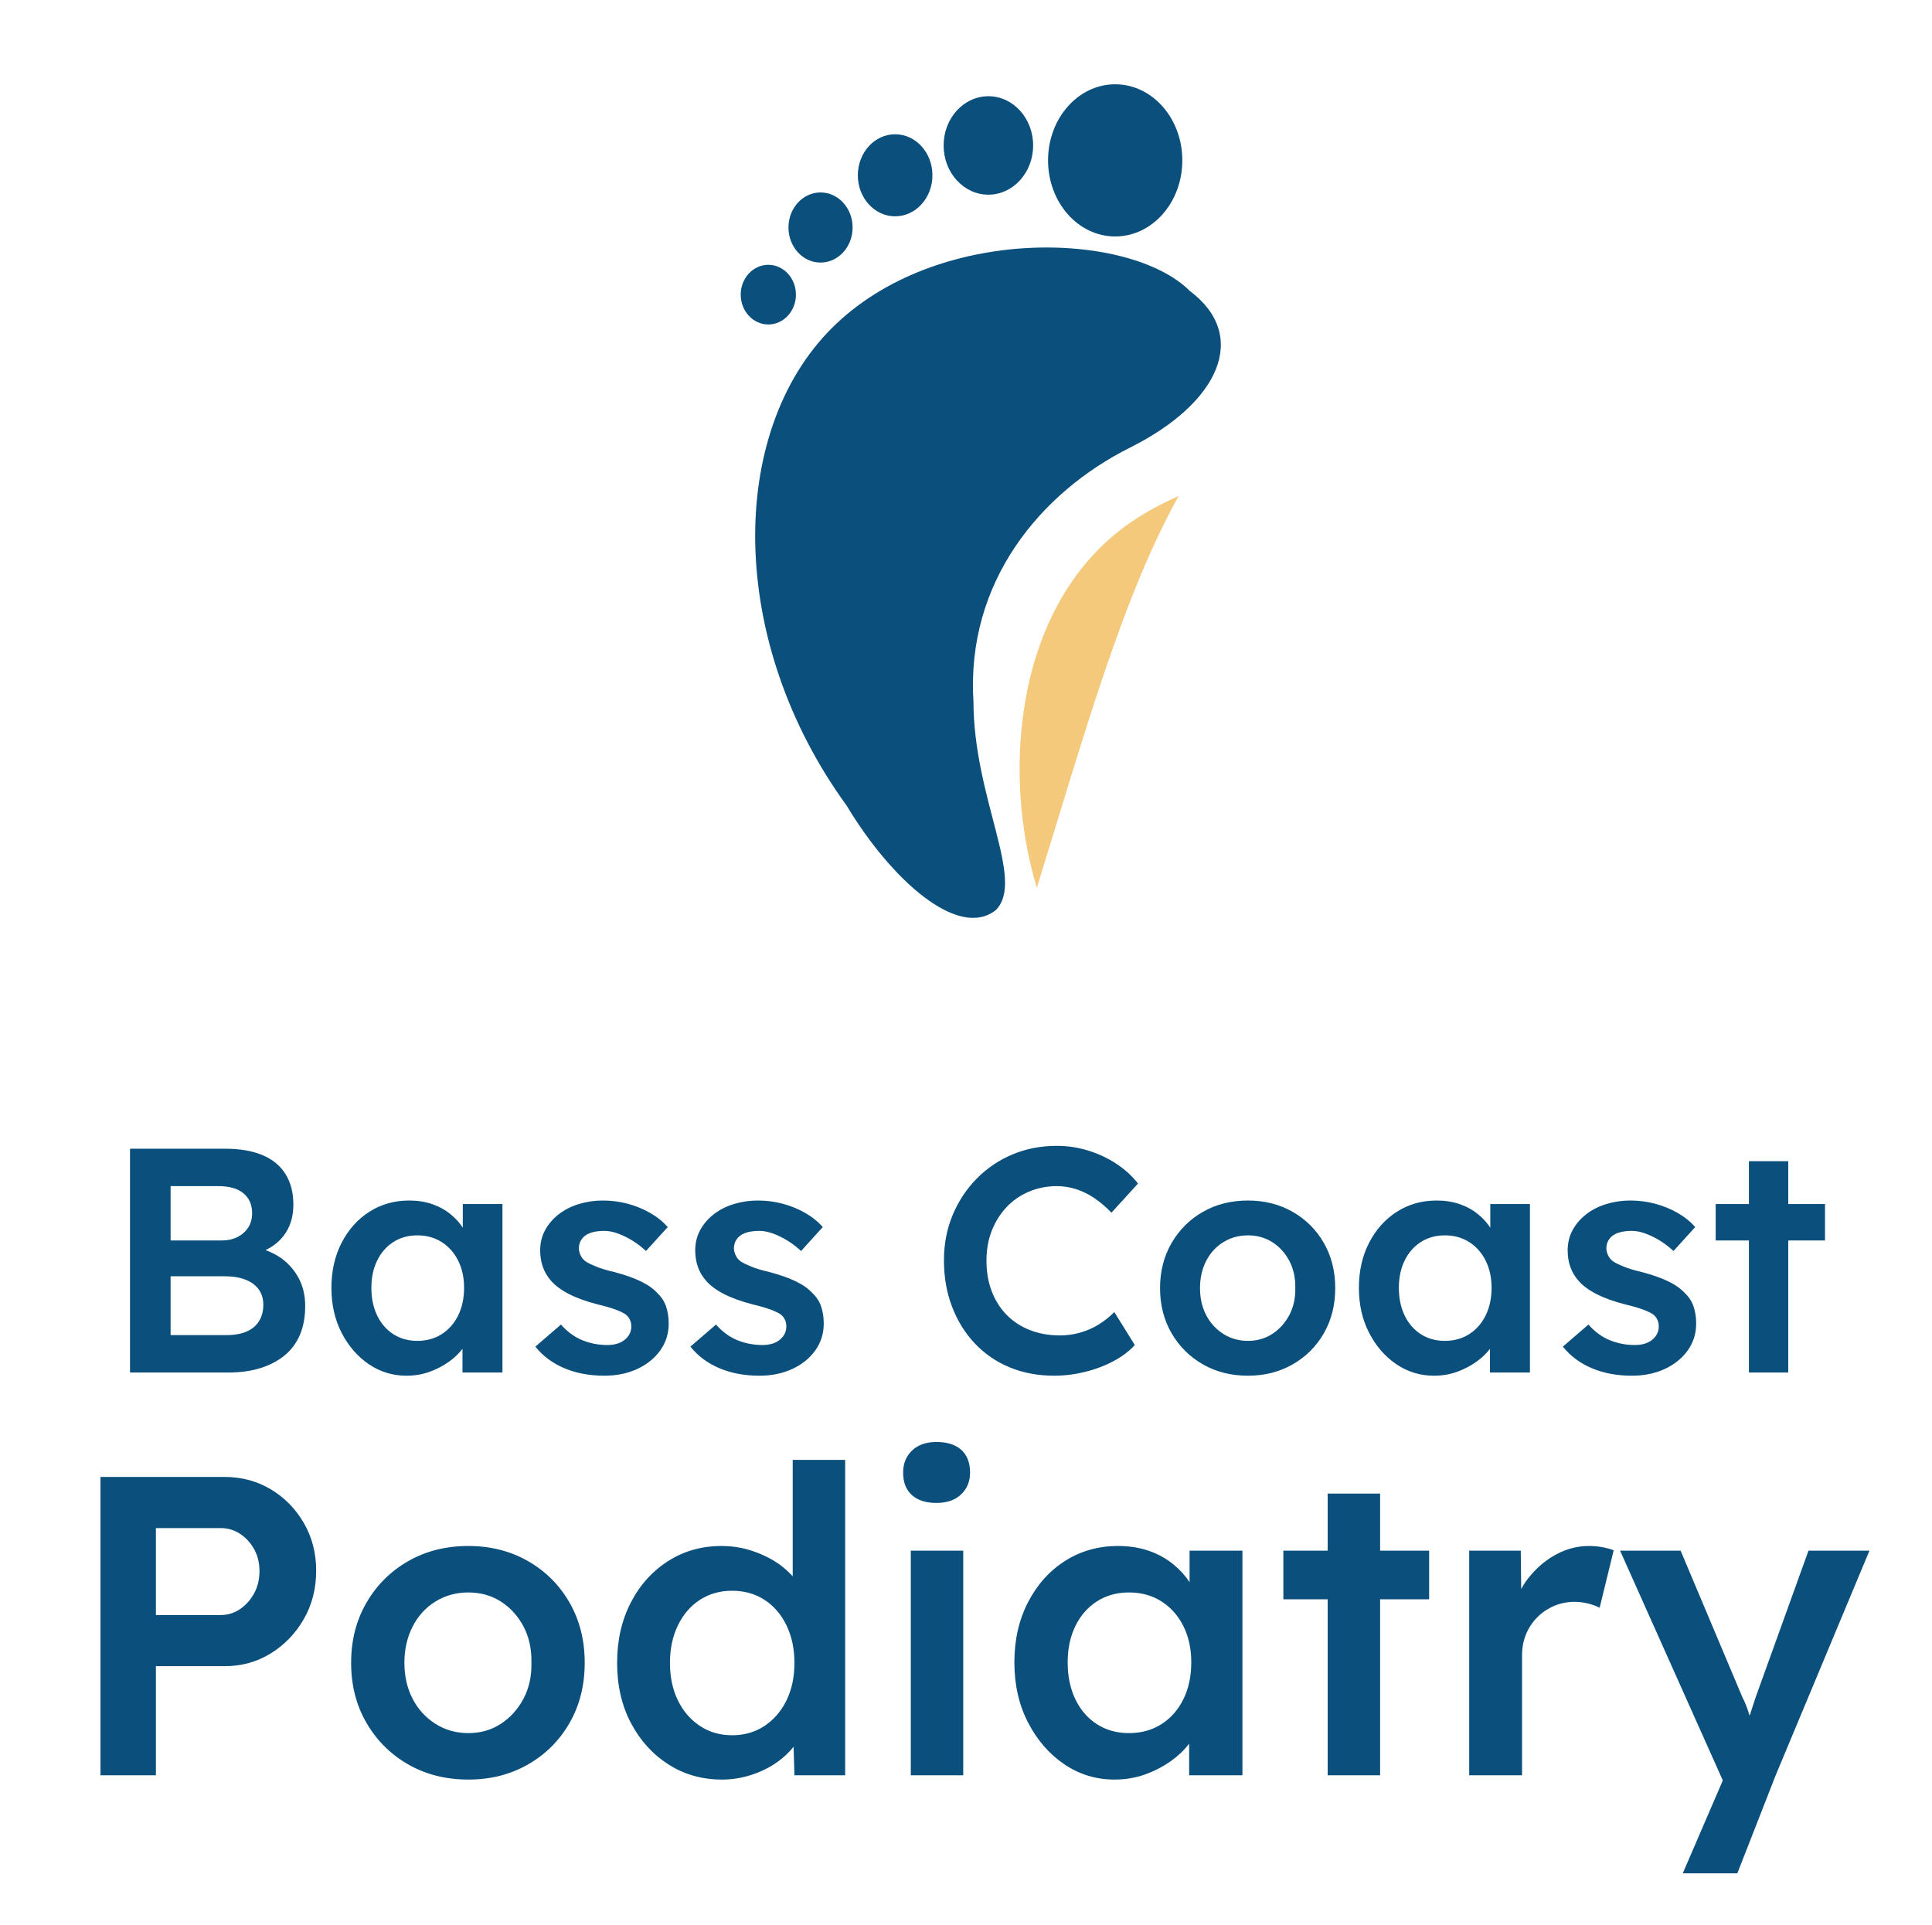
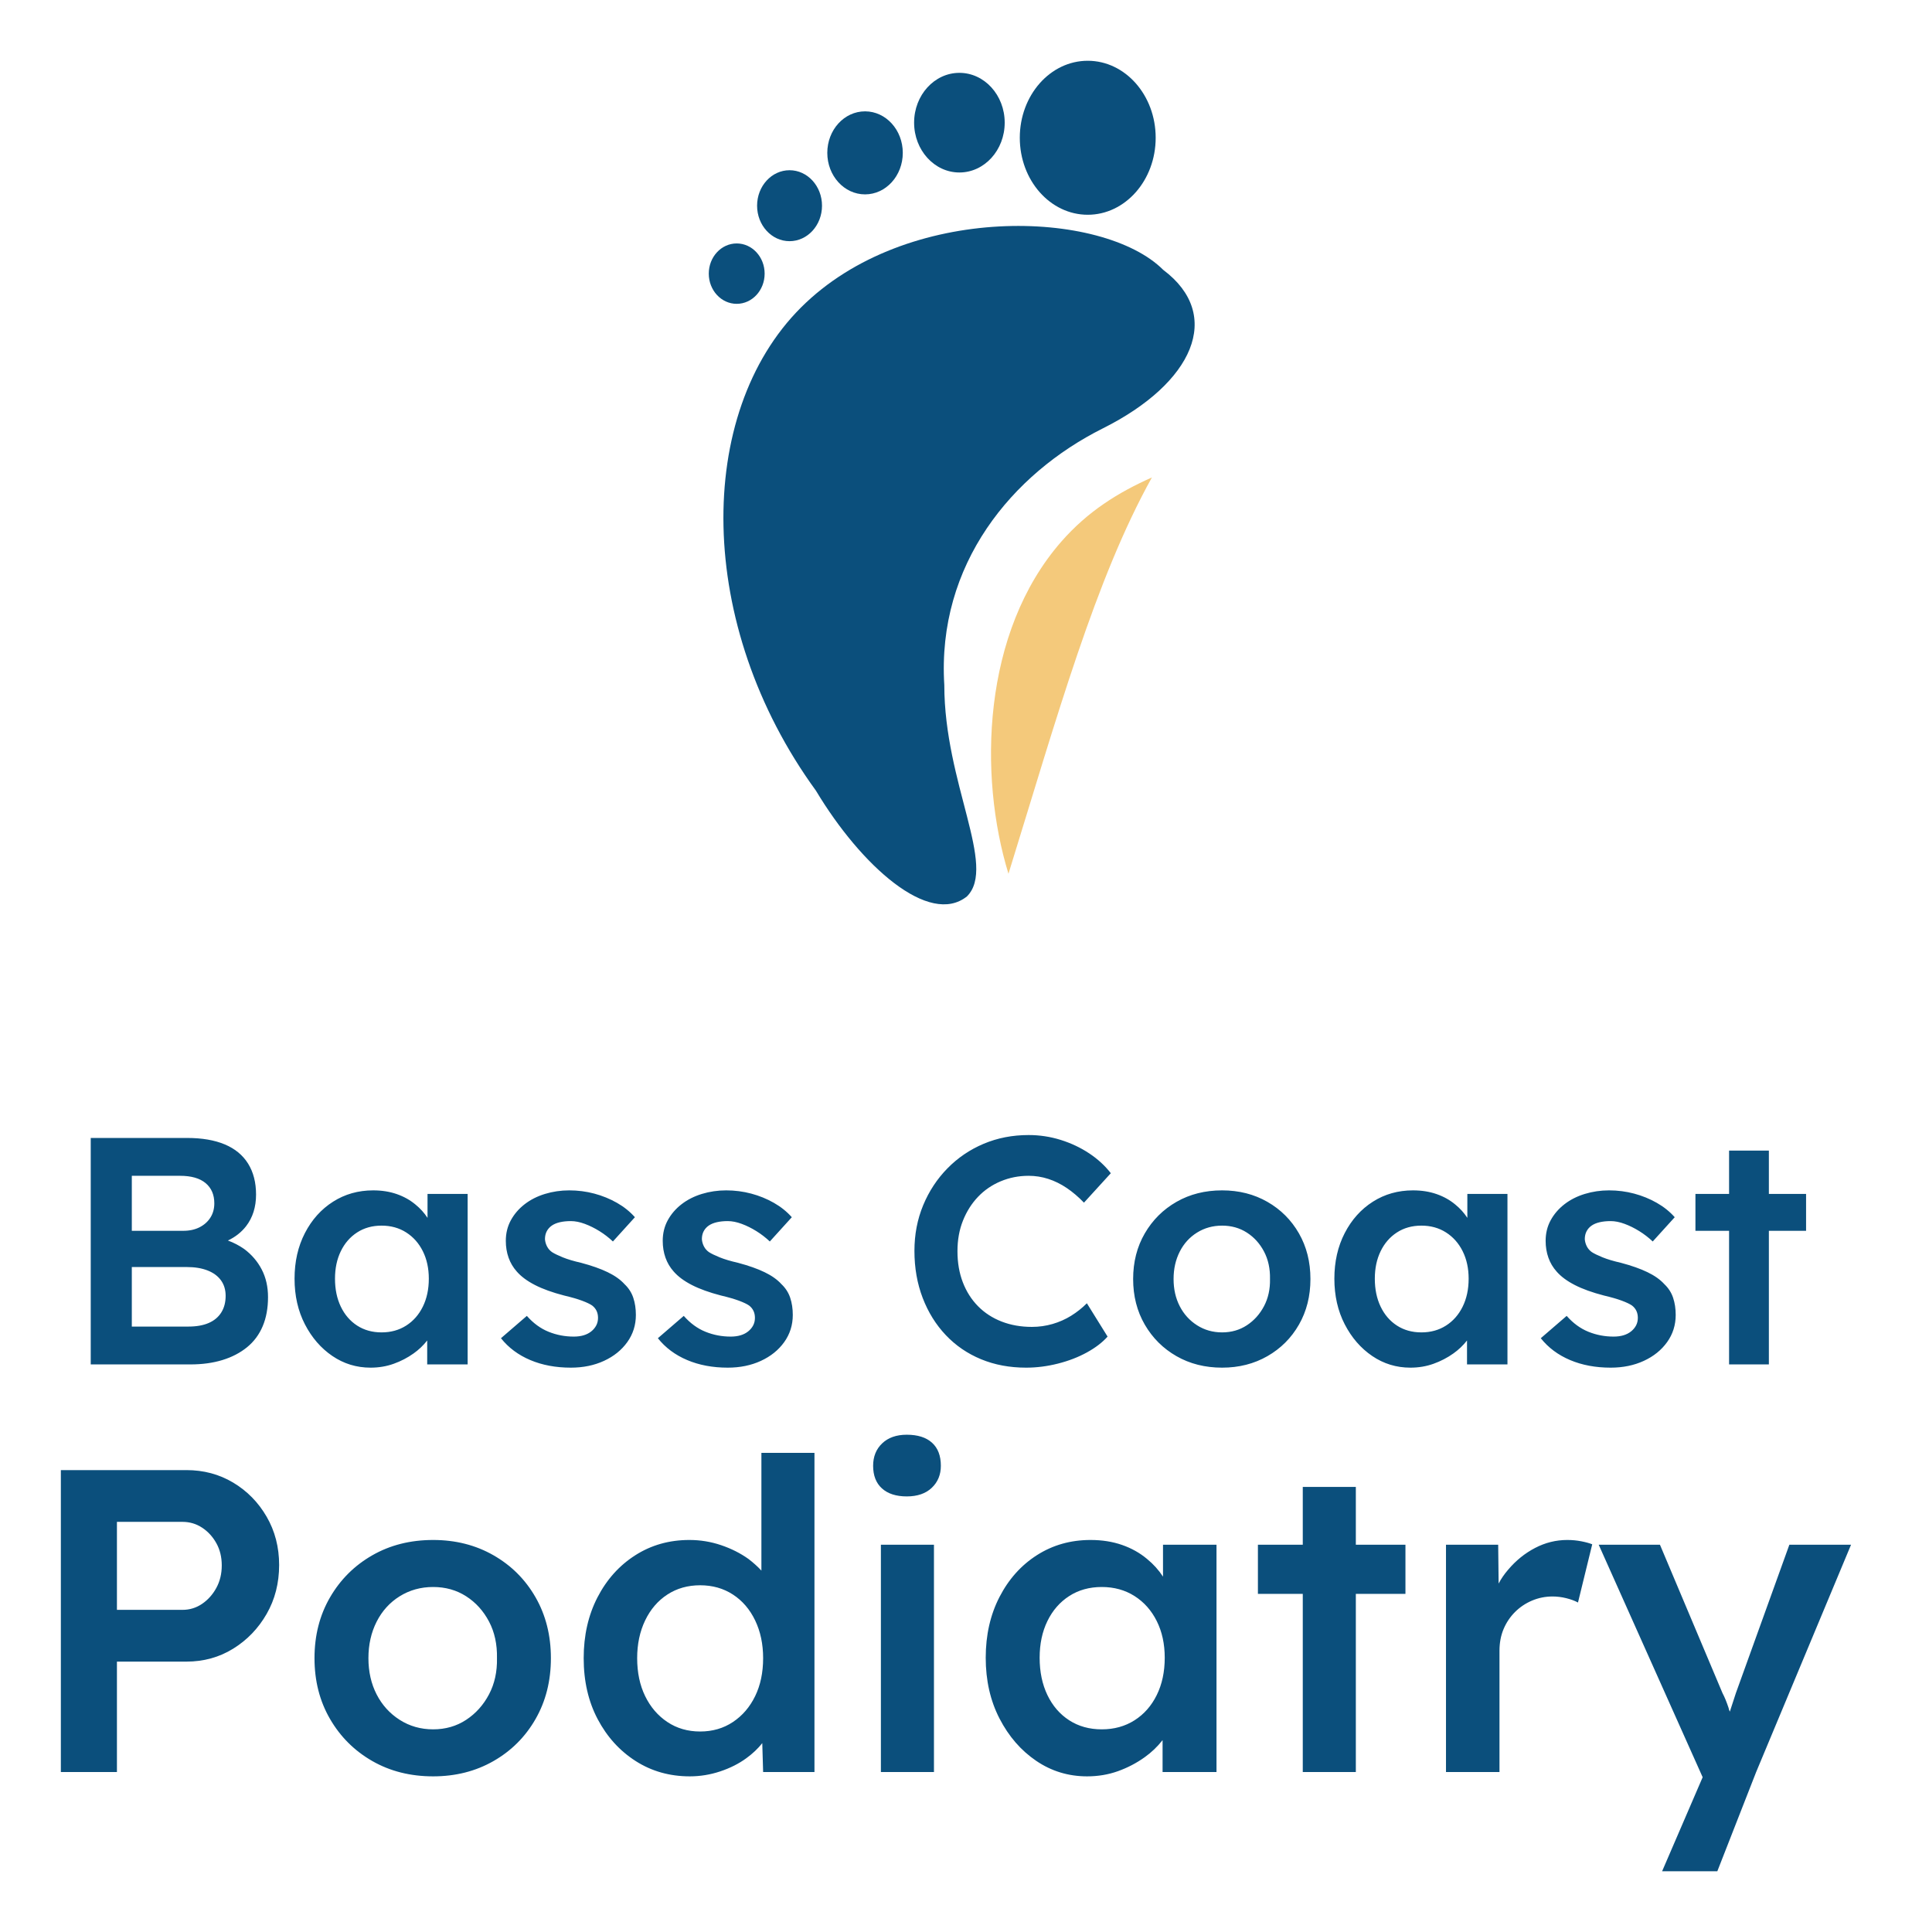
- <svg xmlns="http://www.w3.org/2000/svg" viewBox="-8.0 -8.0 258.8 258.0" width="259" height="258">
+ <svg xmlns="http://www.w3.org/2000/svg" viewBox="-2.69 -4.75 253.25 255.94" width="253.25" height="255.94">
  <g transform="translate(71.4,0)">
    <path d="M 80 31 C 72 23, 46 22, 32 36 C 18 50, 18 78, 34 100 C 40 110, 49 118, 54 114 C 58 110, 51 99, 51 86 C 50 70, 60 58, 72 52 C 84 46, 88 37, 80 31 Z" fill="#0B4F7C" />
    <ellipse cx="70" cy="13.5" rx="9" ry="10.2" fill="#0B4F7C" />
    <ellipse cx="53" cy="11.5" rx="6" ry="6.6" fill="#0B4F7C" />
    <ellipse cx="40.5" cy="15.5" rx="5" ry="5.5" fill="#0B4F7C" />
    <ellipse cx="30.5" cy="22.5" rx="4.3" ry="4.7" fill="#0B4F7C" />
    <ellipse cx="23.5" cy="31.5" rx="3.7" ry="4.0" fill="#0B4F7C" />
    <path d="M 59.5 111 C 55.5 98, 56 79, 66.5 67 C 70 63, 74 60.5, 78.5 58.5 C 71 72, 66 90, 59.5 111 Z" fill="#F4C97B" />
  </g>
  <g transform="translate(5.3,0)">
    <path d="M4.029 176.0V146.0H16.8Q19.757 146.0 21.793 146.857Q23.829 147.714 24.879 149.407Q25.929 151.1 25.929 153.5Q25.929 155.986 24.6 157.7Q23.657 158.9 22.2 159.586Q23.357 160.014 24.343 160.7Q25.843 161.814 26.679 163.421Q27.514 165.029 27.514 167.086Q27.514 169.271 26.807 170.943Q26.1 172.614 24.729 173.729Q23.357 174.843 21.471 175.421Q19.586 176.0 17.229 176.0ZM9.471 170.986H16.971Q18.557 170.986 19.65 170.514Q20.743 170.043 21.321 169.121Q21.9 168.2 21.9 166.914Q21.9 165.714 21.279 164.857Q20.657 164.0 19.5 163.55Q18.343 163.1 16.757 163.1H9.471ZM9.471 158.3H16.286Q17.529 158.3 18.45 157.829Q19.371 157.357 19.886 156.543Q20.4 155.729 20.4 154.657Q20.4 152.943 19.243 151.979Q18.086 151.014 15.857 151.014H9.471ZM41.1 176.429Q38.314 176.429 36.043 174.886Q33.771 173.343 32.4 170.686Q31.029 168.029 31.029 164.643Q31.029 161.257 32.4 158.6Q33.771 155.943 36.129 154.443Q38.486 152.943 41.443 152.943Q43.157 152.943 44.571 153.436Q45.986 153.929 47.057 154.829Q48.0 155.6 48.643 156.586V153.414H53.957V176.0H48.6V172.829Q47.829 173.814 46.8 174.543Q45.6 175.4 44.164 175.914Q42.729 176.429 41.1 176.429ZM42.557 171.757Q44.4 171.757 45.814 170.857Q47.229 169.957 48.021 168.35Q48.814 166.743 48.814 164.643Q48.814 162.586 48.021 161.0Q47.229 159.414 45.814 158.514Q44.4 157.614 42.557 157.614Q40.714 157.614 39.321 158.514Q37.929 159.414 37.157 161.0Q36.386 162.586 36.386 164.643Q36.386 166.743 37.157 168.35Q37.929 169.957 39.321 170.857Q40.714 171.757 42.557 171.757ZM67.629 176.429Q64.629 176.429 62.25 175.421Q59.871 174.414 58.371 172.529L61.8 169.571Q63.086 171.029 64.671 171.671Q66.257 172.314 68.014 172.314Q68.743 172.314 69.321 172.143Q69.9 171.971 70.329 171.629Q70.757 171.286 70.993 170.836Q71.229 170.386 71.229 169.829Q71.229 168.8 70.457 168.2Q70.029 167.9 69.107 167.557Q68.186 167.214 66.729 166.871Q64.414 166.271 62.871 165.479Q61.329 164.686 60.471 163.7Q59.743 162.886 59.379 161.857Q59.014 160.829 59.014 159.629Q59.014 158.129 59.679 156.907Q60.343 155.686 61.5 154.786Q62.657 153.886 64.2 153.414Q65.743 152.943 67.414 152.943Q69.129 152.943 70.736 153.371Q72.343 153.8 73.736 154.593Q75.129 155.386 76.114 156.5L73.2 159.714Q72.386 158.943 71.421 158.343Q70.457 157.743 69.471 157.379Q68.486 157.014 67.629 157.014Q66.814 157.014 66.171 157.164Q65.529 157.314 65.1 157.614Q64.671 157.914 64.436 158.364Q64.2 158.814 64.2 159.414Q64.243 159.929 64.479 160.379Q64.714 160.829 65.143 161.129Q65.614 161.429 66.557 161.814Q67.5 162.2 69.0 162.543Q71.1 163.1 72.514 163.786Q73.929 164.471 74.743 165.371Q75.557 166.143 75.9 167.171Q76.243 168.2 76.243 169.443Q76.243 171.457 75.107 173.043Q73.971 174.629 72.021 175.529Q70.071 176.429 67.629 176.429ZM88.414 176.429Q85.414 176.429 83.036 175.421Q80.657 174.414 79.157 172.529L82.586 169.571Q83.871 171.029 85.457 171.671Q87.043 172.314 88.8 172.314Q89.529 172.314 90.107 172.143Q90.686 171.971 91.114 171.629Q91.543 171.286 91.779 170.836Q92.014 170.386 92.014 169.829Q92.014 168.8 91.243 168.2Q90.814 167.9 89.893 167.557Q88.971 167.214 87.514 166.871Q85.2 166.271 83.657 165.479Q82.114 164.686 81.257 163.7Q80.529 162.886 80.164 161.857Q79.8 160.829 79.8 159.629Q79.8 158.129 80.464 156.907Q81.129 155.686 82.286 154.786Q83.443 153.886 84.986 153.414Q86.529 152.943 88.2 152.943Q89.914 152.943 91.521 153.371Q93.129 153.8 94.521 154.593Q95.914 155.386 96.9 156.5L93.986 159.714Q93.171 158.943 92.207 158.343Q91.243 157.743 90.257 157.379Q89.271 157.014 88.414 157.014Q87.6 157.014 86.957 157.164Q86.314 157.314 85.886 157.614Q85.457 157.914 85.221 158.364Q84.986 158.814 84.986 159.414Q85.029 159.929 85.264 160.379Q85.5 160.829 85.929 161.129Q86.4 161.429 87.343 161.814Q88.286 162.2 89.786 162.543Q91.886 163.1 93.3 163.786Q94.714 164.471 95.529 165.371Q96.343 166.143 96.686 167.171Q97.029 168.2 97.029 169.443Q97.029 171.457 95.893 173.043Q94.757 174.629 92.807 175.529Q90.857 176.429 88.414 176.429ZM127.929 176.429Q124.671 176.429 121.971 175.314Q119.271 174.2 117.3 172.121Q115.329 170.043 114.236 167.193Q113.143 164.343 113.143 160.957Q113.143 157.7 114.3 154.914Q115.457 152.129 117.514 150.029Q119.571 147.929 122.314 146.771Q125.057 145.614 128.271 145.614Q130.457 145.614 132.514 146.257Q134.571 146.9 136.286 148.036Q138.0 149.171 139.157 150.671L135.6 154.571Q134.486 153.414 133.307 152.621Q132.129 151.829 130.864 151.421Q129.6 151.014 128.271 151.014Q126.3 151.014 124.564 151.743Q122.829 152.471 121.564 153.8Q120.3 155.129 119.571 156.95Q118.843 158.771 118.843 161.0Q118.843 163.271 119.55 165.114Q120.257 166.957 121.564 168.286Q122.871 169.614 124.693 170.321Q126.514 171.029 128.7 171.029Q130.114 171.029 131.443 170.643Q132.771 170.257 133.907 169.55Q135.043 168.843 135.986 167.9L138.729 172.314Q137.7 173.471 135.986 174.414Q134.271 175.357 132.15 175.893Q130.029 176.429 127.929 176.429ZM153.9 176.429Q150.514 176.429 147.857 174.907Q145.2 173.386 143.657 170.729Q142.114 168.071 142.114 164.686Q142.114 161.3 143.657 158.643Q145.2 155.986 147.857 154.464Q150.514 152.943 153.9 152.943Q157.243 152.943 159.9 154.464Q162.557 155.986 164.079 158.643Q165.6 161.3 165.6 164.686Q165.6 168.071 164.079 170.729Q162.557 173.386 159.9 174.907Q157.243 176.429 153.9 176.429ZM153.9 171.757Q155.743 171.757 157.179 170.814Q158.614 169.871 159.45 168.286Q160.286 166.7 160.243 164.686Q160.286 162.629 159.45 161.043Q158.614 159.457 157.179 158.536Q155.743 157.614 153.9 157.614Q152.057 157.614 150.579 158.536Q149.1 159.457 148.286 161.064Q147.471 162.671 147.471 164.686Q147.471 166.7 148.286 168.286Q149.1 169.871 150.579 170.814Q152.057 171.757 153.9 171.757ZM178.843 176.429Q176.057 176.429 173.786 174.886Q171.514 173.343 170.143 170.686Q168.771 168.029 168.771 164.643Q168.771 161.257 170.143 158.6Q171.514 155.943 173.871 154.443Q176.229 152.943 179.186 152.943Q180.9 152.943 182.314 153.436Q183.729 153.929 184.8 154.829Q185.743 155.6 186.386 156.586V153.414H191.7V176.0H186.343V172.829Q185.571 173.814 184.543 174.543Q183.343 175.4 181.907 175.914Q180.471 176.429 178.843 176.429ZM180.3 171.757Q182.143 171.757 183.557 170.857Q184.971 169.957 185.764 168.35Q186.557 166.743 186.557 164.643Q186.557 162.586 185.764 161.0Q184.971 159.414 183.557 158.514Q182.143 157.614 180.3 157.614Q178.457 157.614 177.064 158.514Q175.671 159.414 174.9 161.0Q174.129 162.586 174.129 164.643Q174.129 166.743 174.9 168.35Q175.671 169.957 177.064 170.857Q178.457 171.757 180.3 171.757ZM205.371 176.429Q202.371 176.429 199.993 175.421Q197.614 174.414 196.114 172.529L199.543 169.571Q200.829 171.029 202.414 171.671Q204.0 172.314 205.757 172.314Q206.486 172.314 207.064 172.143Q207.643 171.971 208.071 171.629Q208.5 171.286 208.736 170.836Q208.971 170.386 208.971 169.829Q208.971 168.8 208.2 168.2Q207.771 167.9 206.85 167.557Q205.929 167.214 204.471 166.871Q202.157 166.271 200.614 165.479Q199.071 164.686 198.214 163.7Q197.486 162.886 197.121 161.857Q196.757 160.829 196.757 159.629Q196.757 158.129 197.421 156.907Q198.086 155.686 199.243 154.786Q200.4 153.886 201.943 153.414Q203.486 152.943 205.157 152.943Q206.871 152.943 208.479 153.371Q210.086 153.8 211.479 154.593Q212.871 155.386 213.857 156.5L210.943 159.714Q210.129 158.943 209.164 158.343Q208.2 157.743 207.214 157.379Q206.229 157.014 205.371 157.014Q204.557 157.014 203.914 157.164Q203.271 157.314 202.843 157.614Q202.414 157.914 202.179 158.364Q201.943 158.814 201.943 159.414Q201.986 159.929 202.221 160.379Q202.457 160.829 202.886 161.129Q203.357 161.429 204.3 161.814Q205.243 162.2 206.743 162.543Q208.843 163.1 210.257 163.786Q211.671 164.471 212.486 165.371Q213.3 166.143 213.643 167.171Q213.986 168.2 213.986 169.443Q213.986 171.457 212.85 173.043Q211.714 174.629 209.764 175.529Q207.814 176.429 205.371 176.429ZM221.057 176.0V158.3H216.6V153.414H221.057V147.671H226.329V153.414H231.257V158.3H226.329V176.0Z" fill="#0B4F7C" />
  </g>
  <g transform="translate(0.0,0)">
    <path d="M5.371 230.0V190.0H22.0Q25.429 190.0 28.2 191.657Q30.971 193.314 32.629 196.171Q34.286 199.029 34.286 202.571Q34.286 206.171 32.629 209.057Q30.971 211.943 28.2 213.657Q25.429 215.371 22.0 215.371H12.8V230.0ZM12.8 208.514H21.486Q22.914 208.514 24.086 207.714Q25.257 206.914 25.971 205.6Q26.686 204.286 26.686 202.629Q26.686 200.971 25.971 199.686Q25.257 198.4 24.086 197.629Q22.914 196.857 21.486 196.857H12.8ZM54.686 230.571Q50.171 230.571 46.629 228.543Q43.086 226.514 41.029 222.971Q38.971 219.429 38.971 214.914Q38.971 210.4 41.029 206.857Q43.086 203.314 46.629 201.286Q50.171 199.257 54.686 199.257Q59.143 199.257 62.686 201.286Q66.229 203.314 68.257 206.857Q70.286 210.4 70.286 214.914Q70.286 219.429 68.257 222.971Q66.229 226.514 62.686 228.543Q59.143 230.571 54.686 230.571ZM54.686 224.343Q57.143 224.343 59.057 223.086Q60.971 221.829 62.086 219.714Q63.2 217.6 63.143 214.914Q63.2 212.171 62.086 210.057Q60.971 207.943 59.057 206.714Q57.143 205.486 54.686 205.486Q52.229 205.486 50.257 206.714Q48.286 207.943 47.2 210.086Q46.114 212.229 46.114 214.914Q46.114 217.6 47.2 219.714Q48.286 221.829 50.257 223.086Q52.229 224.343 54.686 224.343ZM88.686 230.571Q84.686 230.571 81.514 228.543Q78.343 226.514 76.486 223.0Q74.629 219.486 74.629 214.914Q74.629 210.4 76.457 206.857Q78.286 203.314 81.457 201.286Q84.629 199.257 88.629 199.257Q90.8 199.257 92.829 199.943Q94.857 200.629 96.457 201.771Q97.429 202.514 98.171 203.314V187.714H105.2V230.0H98.4L98.286 226.171Q97.429 227.257 96.171 228.171Q94.686 229.257 92.714 229.914Q90.743 230.571 88.686 230.571ZM90.057 224.629Q92.514 224.629 94.4 223.371Q96.286 222.114 97.343 219.943Q98.4 217.771 98.4 214.914Q98.4 212.114 97.343 209.914Q96.286 207.714 94.4 206.486Q92.514 205.257 90.057 205.257Q87.6 205.257 85.714 206.486Q83.829 207.714 82.771 209.914Q81.714 212.114 81.714 214.914Q81.714 217.771 82.771 219.943Q83.829 222.114 85.714 223.371Q87.6 224.629 90.057 224.629ZM114.0 230.0V199.886H121.029V230.0ZM117.429 193.486Q115.314 193.486 114.143 192.429Q112.971 191.371 112.971 189.429Q112.971 187.6 114.171 186.457Q115.371 185.314 117.429 185.314Q119.6 185.314 120.771 186.371Q121.943 187.429 121.943 189.429Q121.943 191.2 120.743 192.343Q119.543 193.486 117.429 193.486ZM141.314 230.571Q137.6 230.571 134.571 228.514Q131.543 226.457 129.714 222.914Q127.886 219.371 127.886 214.857Q127.886 210.343 129.714 206.8Q131.543 203.257 134.686 201.257Q137.829 199.257 141.771 199.257Q144.057 199.257 145.943 199.914Q147.829 200.571 149.257 201.771Q150.514 202.8 151.371 204.114V199.886H158.457V230.0H151.314V225.771Q150.286 227.086 148.914 228.057Q147.314 229.2 145.4 229.886Q143.486 230.571 141.314 230.571ZM143.257 224.343Q145.714 224.343 147.6 223.143Q149.486 221.943 150.543 219.8Q151.6 217.657 151.6 214.857Q151.6 212.114 150.543 210.0Q149.486 207.886 147.6 206.686Q145.714 205.486 143.257 205.486Q140.8 205.486 138.943 206.686Q137.086 207.886 136.057 210.0Q135.029 212.114 135.029 214.857Q135.029 217.657 136.057 219.8Q137.086 221.943 138.943 223.143Q140.8 224.343 143.257 224.343ZM169.886 230.0V206.4H163.943V199.886H169.886V192.229H176.914V199.886H183.486V206.4H176.914V230.0ZM188.857 230.0V199.886H195.771L195.829 205.029Q196.343 204.057 197.086 203.2Q198.629 201.371 200.657 200.314Q202.686 199.257 204.914 199.257Q205.886 199.257 206.771 199.429Q207.657 199.6 208.229 199.829L206.343 207.543Q205.714 207.2 204.8 206.971Q203.886 206.743 202.971 206.743Q201.543 206.743 200.257 207.286Q198.971 207.829 198.0 208.8Q197.029 209.771 196.486 211.057Q195.943 212.343 195.943 213.943V230.0ZM217.486 243.143 222.857 230.686 209.086 199.886H217.2L225.486 219.543Q225.886 220.286 226.286 221.486Q226.343 221.771 226.457 222.0Q226.857 220.8 227.257 219.543L234.343 199.886H242.514L229.943 230.0L224.8 243.143Z" fill="#0B4F7C" />
  </g>
</svg>
